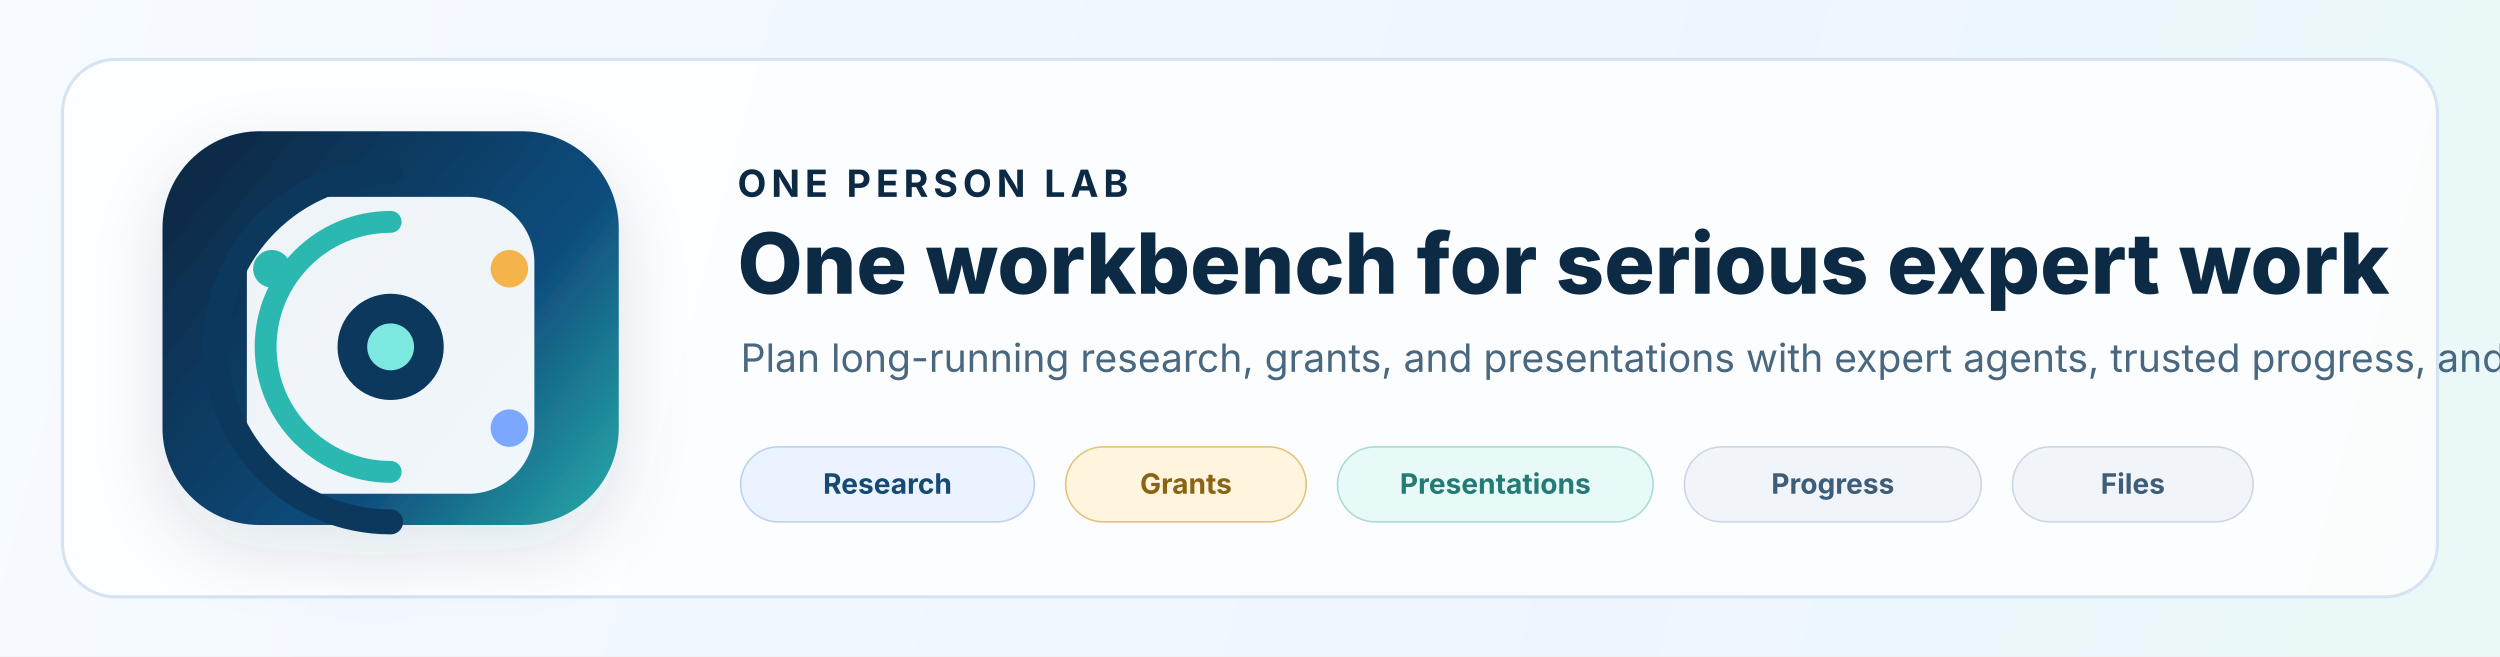
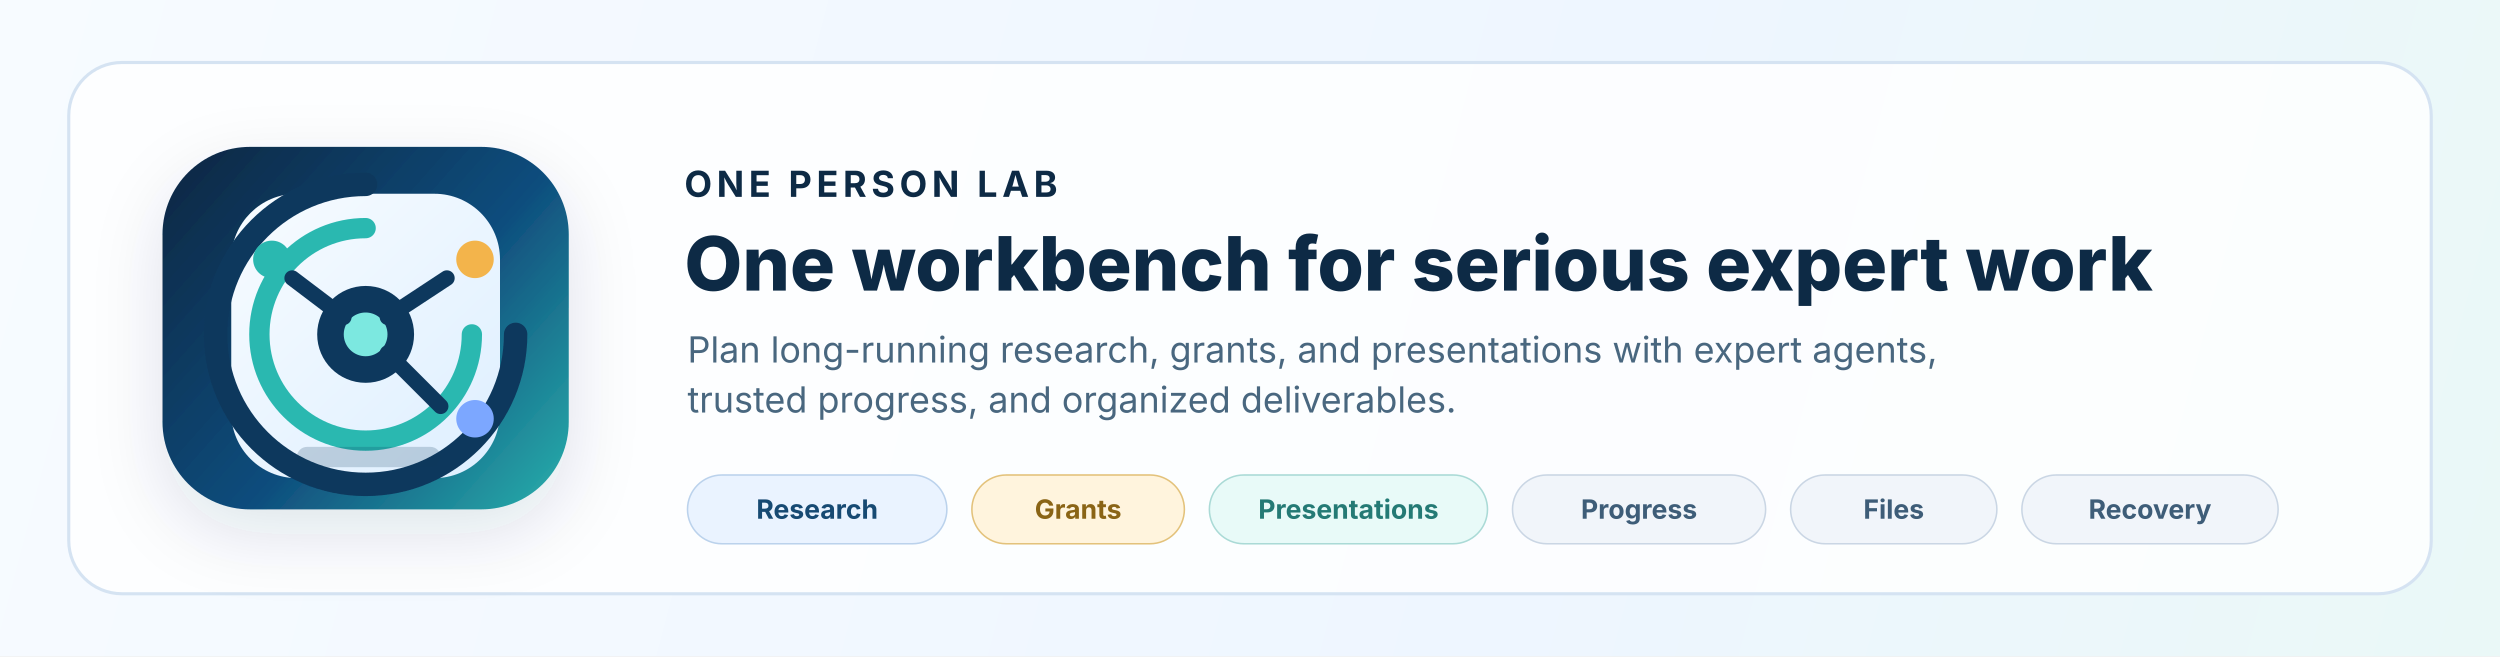
<svg xmlns="http://www.w3.org/2000/svg" width="1600" height="420" viewBox="0 0 1600 420" fill="none" role="img" aria-label="One Person Lab banner">
  <defs>
    <linearGradient id="banner-bg" x1="0" y1="0" x2="1600" y2="420" gradientUnits="userSpaceOnUse">
      <stop offset="0" stop-color="#F7FBFF" />
-       <stop offset="0.58" stop-color="#EEF6FF" />
+       <stop offset="0.62" stop-color="#EEF6FF" />
      <stop offset="1" stop-color="#EAF8F7" />
    </linearGradient>
-     <linearGradient id="icon-bg" x1="96" y1="82" x2="414" y2="338" gradientUnits="userSpaceOnUse">
+     <linearGradient id="icon-bg" x1="92" y1="86" x2="372" y2="334" gradientUnits="userSpaceOnUse">
      <stop offset="0" stop-color="#08233D" />
-       <stop offset="0.62" stop-color="#0F4D7D" />
+       <stop offset="0.56" stop-color="#0F4D7D" />
      <stop offset="1" stop-color="#2BB8B0" />
+     </linearGradient>
+     <linearGradient id="icon-card" x1="142" y1="122" x2="326" y2="318" gradientUnits="userSpaceOnUse">
+       <stop offset="0" stop-color="#F8FCFF" />
+       <stop offset="1" stop-color="#DCEEFF" />
    </linearGradient>
    <filter id="soft-shadow" x="-40" y="-40" width="1680" height="500" filterUnits="userSpaceOnUse" color-interpolation-filters="sRGB">
      <feDropShadow dx="0" dy="16" stdDeviation="22" flood-color="#173A5D" flood-opacity="0.12" />
    </filter>
  </defs>
  <rect width="1600" height="420" fill="url(#banner-bg)" />
-   <rect x="40" y="38" width="1520" height="344" rx="34" fill="#FFFFFF" fill-opacity="0.78" stroke="#D5E3F2" stroke-width="2" />
+   <rect x="44" y="40" width="1512" height="340" rx="34" fill="#FFFFFF" fill-opacity="0.82" stroke="#D5E3F2" stroke-width="2" />
  <g filter="url(#soft-shadow)">
-     <rect x="104" y="84" width="292" height="252" rx="62" fill="url(#icon-bg)" />
-     <rect x="158" y="126" width="184" height="190" rx="42" fill="#F8FCFF" fill-opacity="0.96" />
-     <path d="M250 158C188.144 158 138 208.144 138 270C138 331.856 188.144 382 250 382" transform="translate(0 -48)" stroke="#0E385D" stroke-width="16" stroke-linecap="round" />
-     <path d="M250 190C205.817 190 170 225.817 170 270C170 314.183 205.817 350 250 350" transform="translate(0 -48)" stroke="#2BB8B0" stroke-width="14" stroke-linecap="round" />
-     <circle cx="250" cy="222" r="34" fill="#0E385D" />
-     <circle cx="250" cy="222" r="15" fill="#7CE8E0" />
-     <circle cx="174" cy="172" r="12" fill="#2BB8B0" />
-     <circle cx="326" cy="172" r="12" fill="#F3B44B" />
-     <circle cx="326" cy="274" r="12" fill="#7CA7FF" />
+     <rect x="104" y="94" width="260" height="232" rx="56" fill="url(#icon-bg)" />
+     <rect x="148" y="124" width="172" height="182" rx="42" fill="url(#icon-card)" />
+     <path d="M234 142C180.981 142 138 184.981 138 238C138 291.019 180.981 334 234 334C287.019 334 330 291.019 330 238" transform="translate(0 -24)" stroke="#0E385D" stroke-width="15" stroke-linecap="round" />
+     <path d="M234 170C196.445 170 166 200.445 166 238C166 275.555 196.445 306 234 306C271.555 306 302 275.555 302 238" transform="translate(0 -24)" stroke="#2BB8B0" stroke-width="13" stroke-linecap="round" />
+     <circle cx="234" cy="214" r="31" fill="#0E385D" />
+     <circle cx="234" cy="214" r="14" fill="#7CE8E0" />
+     <circle cx="174" cy="166" r="12" fill="#2BB8B0" />
+     <circle cx="304" cy="166" r="12" fill="#F3B44B" />
+     <circle cx="304" cy="268" r="12" fill="#7CA7FF" />
+     <path d="M187 178L220 203" stroke="#0E385D" stroke-width="10" stroke-linecap="round" />
+     <path d="M286 178L248 203" stroke="#0E385D" stroke-width="10" stroke-linecap="round" />
+     <path d="M282 260L248 226" stroke="#0E385D" stroke-width="10" stroke-linecap="round" />
+     <rect x="190" y="286" width="92" height="13" rx="6.5" fill="#0E385D" fill-opacity="0.20" />
  </g>
-   <text x="472" y="126" fill="#0D2A45" font-family="Inter, Avenir Next, Helvetica, Arial, sans-serif" font-size="24" font-weight="700" letter-spacing="3.2">ONE PERSON LAB</text>
-   <text x="472" y="188" fill="#0D2A45" font-family="Inter, Avenir Next, Helvetica, Arial, sans-serif" font-size="54" font-weight="800">One workbench for serious expert work</text>
-   <text x="474" y="238" fill="#49677F" font-family="Inter, Avenir Next, Helvetica, Arial, sans-serif" font-size="25">Plan long-running research, grants, and presentations with expert agents, trusted progress, and organized deliverables.</text>
-   <g font-family="Inter, Avenir Next, Helvetica, Arial, sans-serif" font-size="18" font-weight="700">
-     <rect x="474" y="286" width="188" height="48" rx="24" fill="#EAF3FF" stroke="#BBD2EC" />
-     <text x="568" y="316" text-anchor="middle" fill="#174A73">Research</text>
-     <rect x="682" y="286" width="154" height="48" rx="24" fill="#FFF4DD" stroke="#E3C27B" />
-     <text x="759" y="316" text-anchor="middle" fill="#8A6415">Grants</text>
-     <rect x="856" y="286" width="202" height="48" rx="24" fill="#E8FAF8" stroke="#AADAD6" />
-     <text x="957" y="316" text-anchor="middle" fill="#247A75">Presentations</text>
-     <rect x="1078" y="286" width="190" height="48" rx="24" fill="#F1F5FA" stroke="#CAD6E4" />
-     <text x="1173" y="316" text-anchor="middle" fill="#3E5D78">Progress</text>
-     <rect x="1288" y="286" width="154" height="48" rx="24" fill="#F1F5FA" stroke="#CAD6E4" />
-     <text x="1365" y="316" text-anchor="middle" fill="#3E5D78">Files</text>
+   <text x="438" y="126" fill="#0D2A45" font-family="Inter, Avenir Next, Helvetica, Arial, sans-serif" font-size="23" font-weight="700" letter-spacing="3">ONE PERSON LAB</text>
+   <text x="438" y="186" fill="#0D2A45" font-family="Inter, Avenir Next, Helvetica, Arial, sans-serif" font-size="48" font-weight="800">One workbench for serious expert work</text>
+   <text x="440" y="232" fill="#49677F" font-family="Inter, Avenir Next, Helvetica, Arial, sans-serif" font-size="23">Plan long-running research, grants, and presentations with expert agents,</text>
+   <text x="440" y="264" fill="#49677F" font-family="Inter, Avenir Next, Helvetica, Arial, sans-serif" font-size="23">trusted progress, and organized deliverables.</text>
+   <g font-family="Inter, Avenir Next, Helvetica, Arial, sans-serif" font-size="17" font-weight="700">
+     <rect x="440" y="304" width="166" height="44" rx="22" fill="#EAF3FF" stroke="#BBD2EC" />
+     <text x="523" y="332" text-anchor="middle" fill="#174A73">Research</text>
+     <rect x="622" y="304" width="136" height="44" rx="22" fill="#FFF4DD" stroke="#E3C27B" />
+     <text x="690" y="332" text-anchor="middle" fill="#8A6415">Grants</text>
+     <rect x="774" y="304" width="178" height="44" rx="22" fill="#E8FAF8" stroke="#AADAD6" />
+     <text x="863" y="332" text-anchor="middle" fill="#247A75">Presentations</text>
+     <rect x="968" y="304" width="162" height="44" rx="22" fill="#F1F5FA" stroke="#CAD6E4" />
+     <text x="1049" y="332" text-anchor="middle" fill="#3E5D78">Progress</text>
+     <rect x="1146" y="304" width="132" height="44" rx="22" fill="#F1F5FA" stroke="#CAD6E4" />
+     <text x="1212" y="332" text-anchor="middle" fill="#3E5D78">Files</text>
+     <rect x="1294" y="304" width="164" height="44" rx="22" fill="#F1F5FA" stroke="#CAD6E4" />
+     <text x="1376" y="332" text-anchor="middle" fill="#3E5D78">Recovery</text>
  </g>
</svg>
